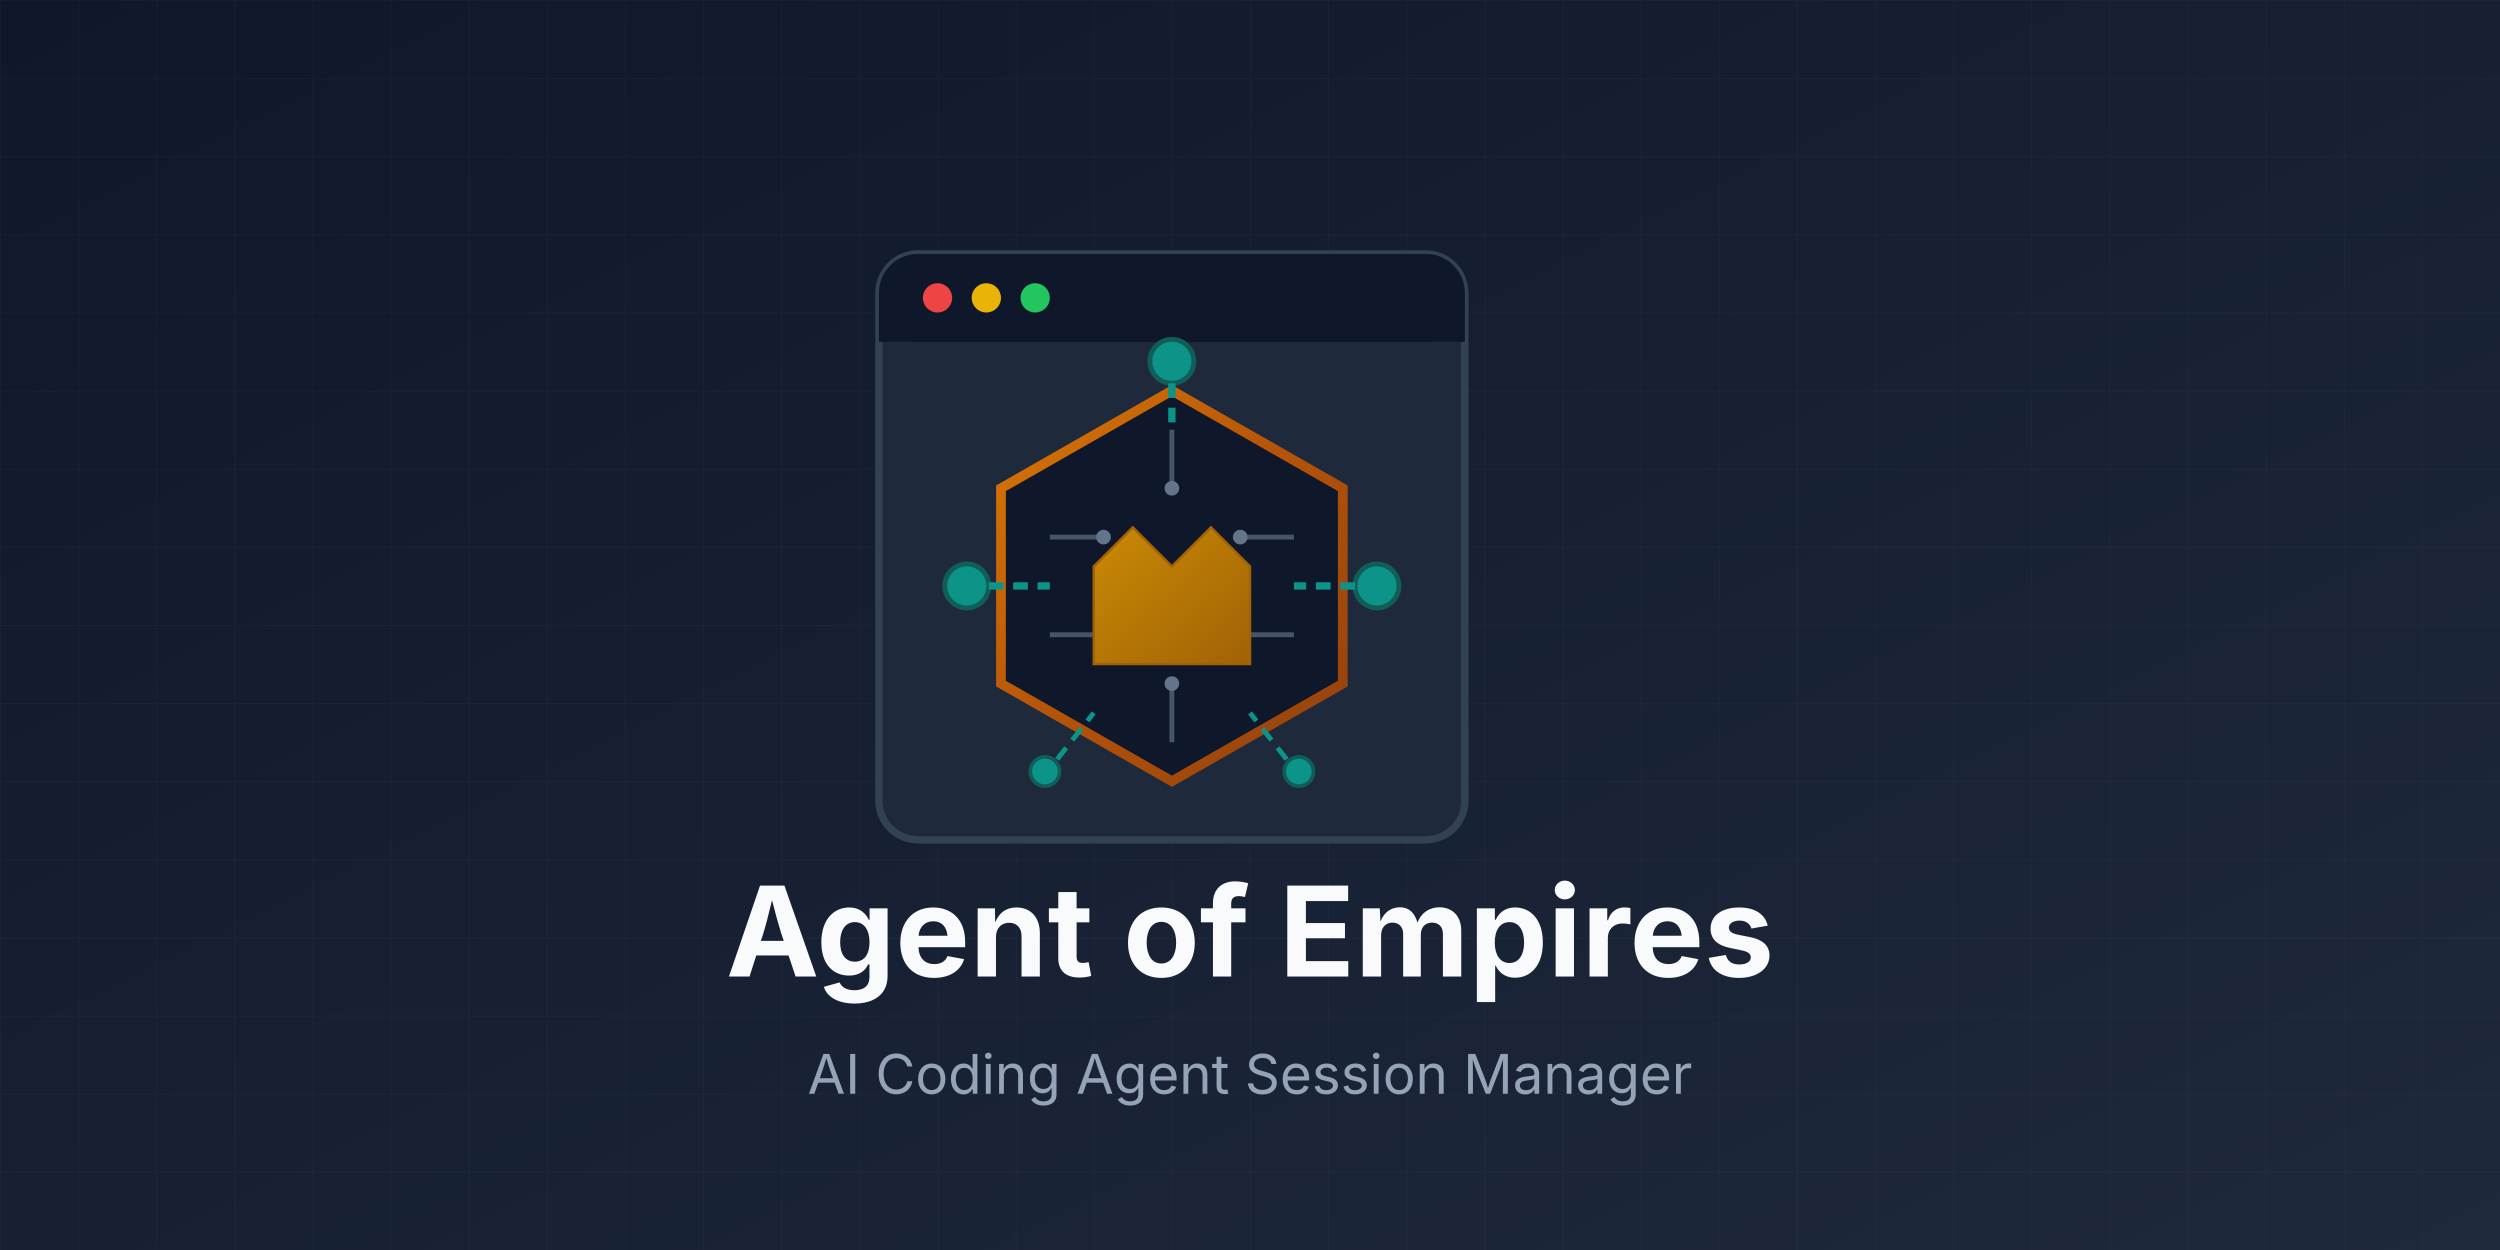
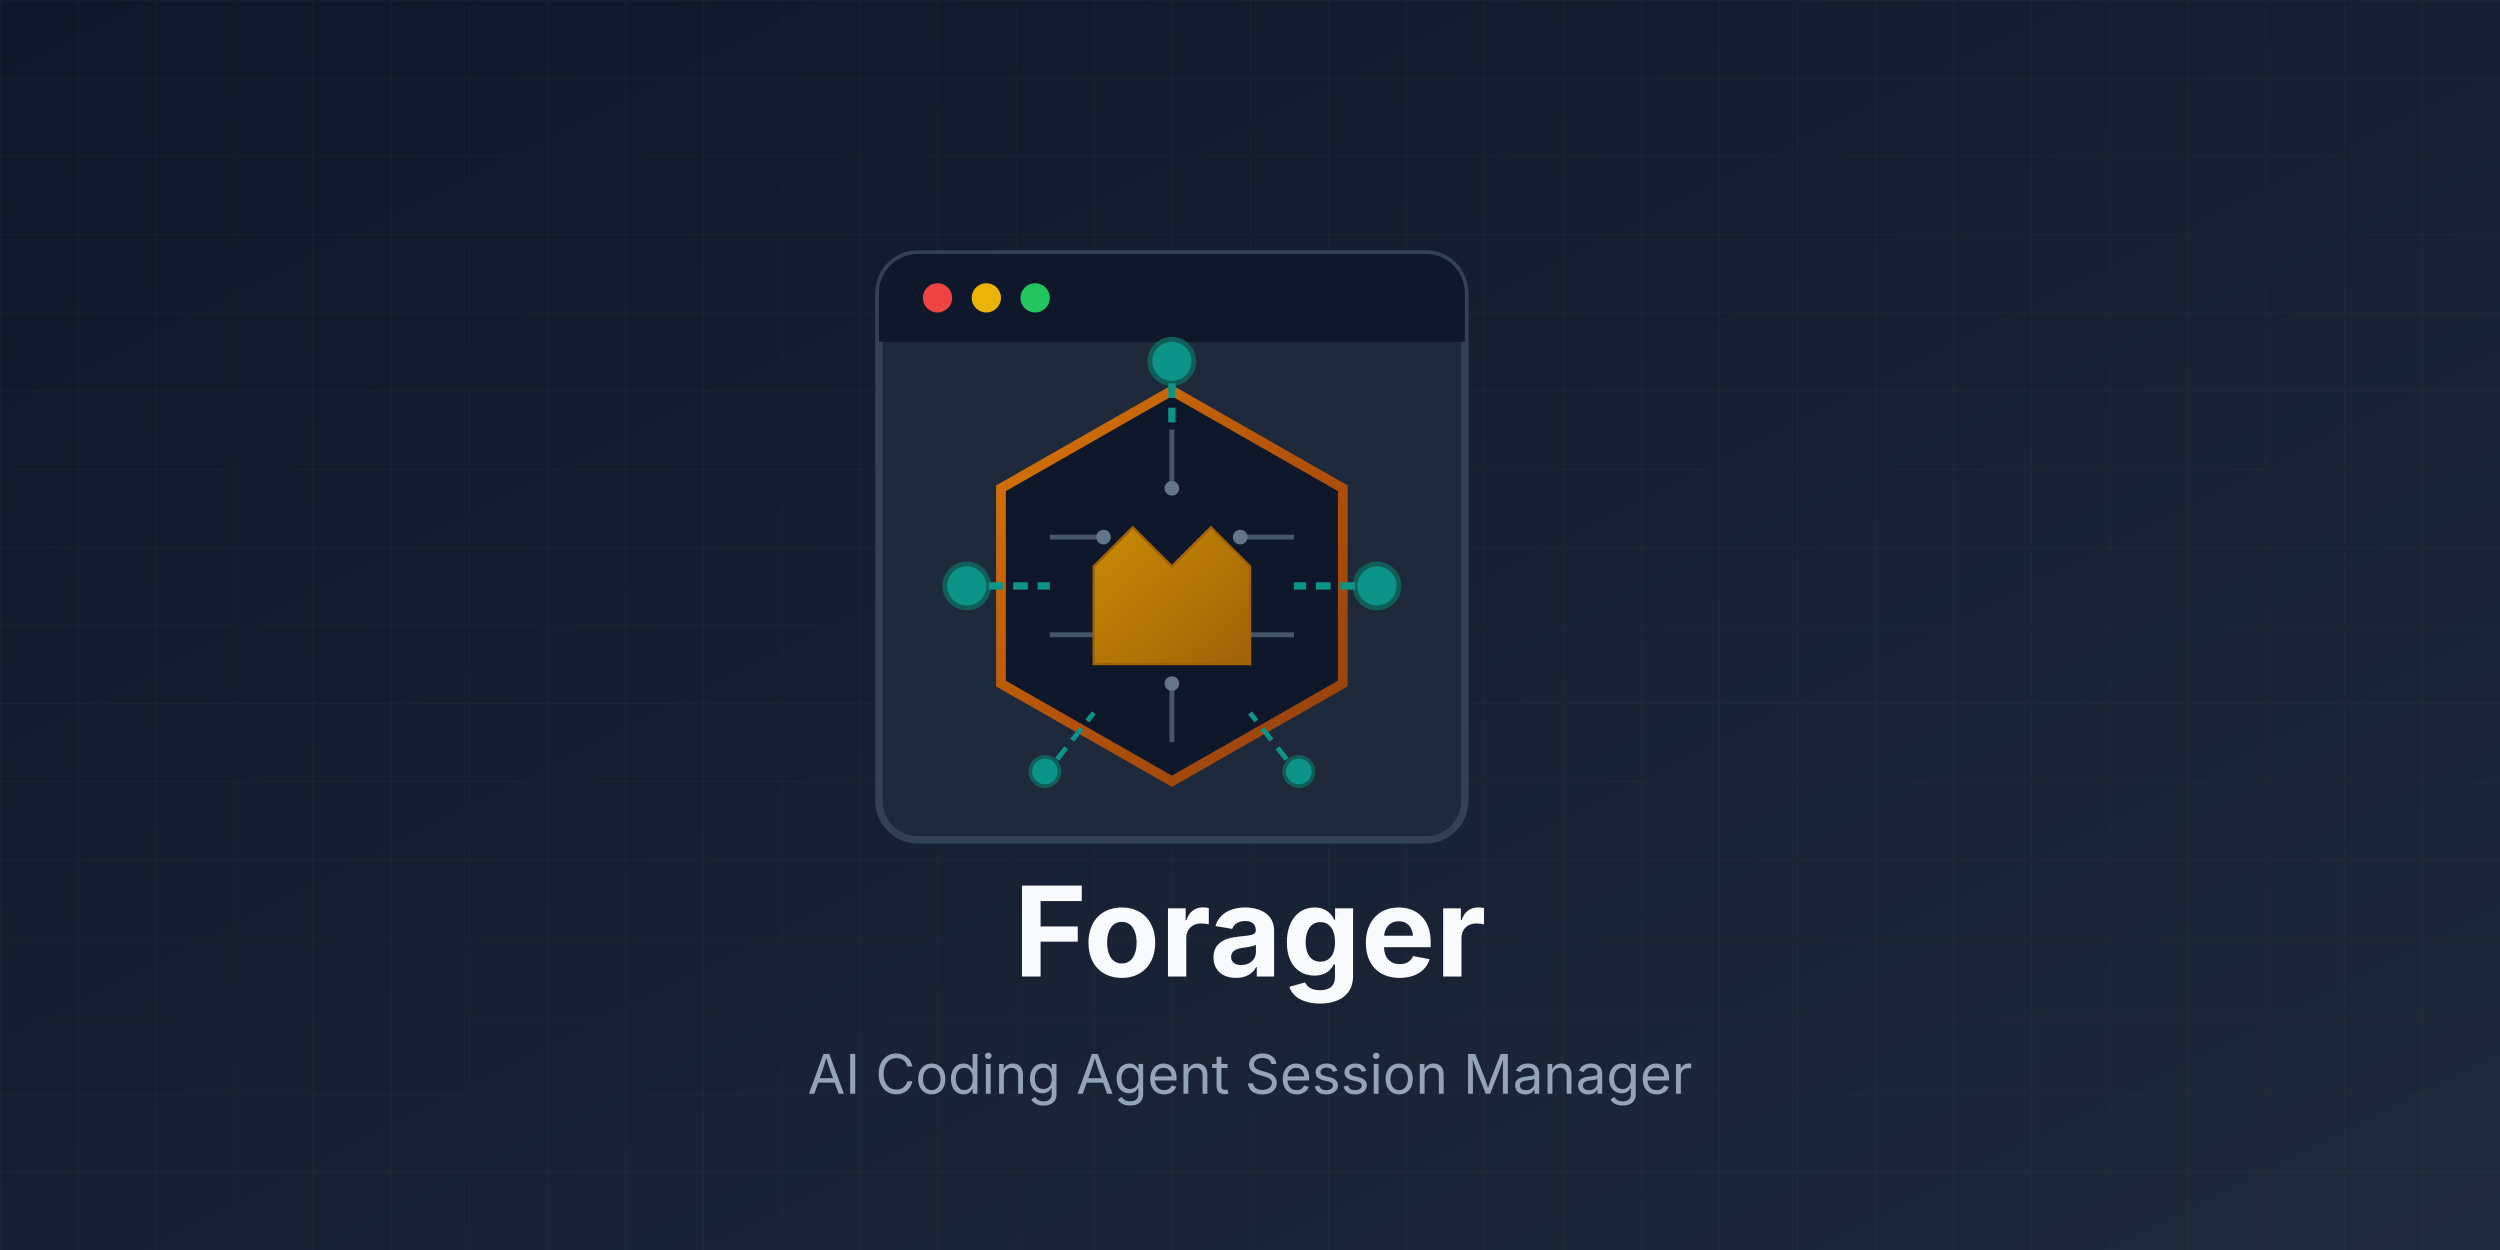
<svg xmlns="http://www.w3.org/2000/svg" viewBox="0 0 1280 640">
  <defs>
    <linearGradient id="bgGrad" x1="0%" y1="0%" x2="100%" y2="100%">
      <stop offset="0%" style="stop-color:#0f172a" />
      <stop offset="100%" style="stop-color:#1e293b" />
    </linearGradient>
    <linearGradient id="copperGrad" x1="0%" y1="0%" x2="100%" y2="100%">
      <stop offset="0%" style="stop-color:#d97706" />
      <stop offset="50%" style="stop-color:#b45309" />
      <stop offset="100%" style="stop-color:#92400e" />
    </linearGradient>
    <linearGradient id="bronzeGrad" x1="0%" y1="0%" x2="100%" y2="100%">
      <stop offset="0%" style="stop-color:#ca8a04" />
      <stop offset="100%" style="stop-color:#a16207" />
    </linearGradient>
  </defs>
  <rect width="1280" height="640" fill="url(#bgGrad)" />
  <g opacity="0.05">
    <pattern id="grid" width="40" height="40" patternUnits="userSpaceOnUse">
      <path d="M 40 0 L 0 0 0 40" fill="none" stroke="#fff" stroke-width="0.5" />
    </pattern>
    <rect width="1280" height="640" fill="url(#grid)" />
  </g>
  <g transform="translate(440, 120) scale(2.5)">
    <rect x="4" y="4" width="120" height="120" rx="8" fill="#1e293b" stroke="#334155" stroke-width="1.5" />
    <rect x="4" y="4" width="120" height="18" rx="8" fill="#0f172a" />
    <rect x="4" y="14" width="120" height="8" fill="#0f172a" />
    <circle cx="16" cy="13" r="3" fill="#ef4444" />
    <circle cx="26" cy="13" r="3" fill="#eab308" />
    <circle cx="36" cy="13" r="3" fill="#22c55e" />
    <g transform="translate(64, 72)">
      <polygon points="0,-40 35,-20 35,20 0,40 -35,20 -35,-20" fill="#0f172a" stroke="url(#copperGrad)" stroke-width="2" />
      <path d="M0,-32 L0,-20 M-25,-10 L-14,-10 M25,-10 L14,-10 M-25,10 L-14,10 M25,10 L14,10 M0,20 L0,32" stroke="#475569" stroke-width="1" />
      <circle cx="0" cy="-20" r="1.5" fill="#64748b" />
      <circle cx="-14" cy="-10" r="1.5" fill="#64748b" />
      <circle cx="14" cy="-10" r="1.5" fill="#64748b" />
      <circle cx="-14" cy="10" r="1.5" fill="#64748b" />
      <circle cx="14" cy="10" r="1.5" fill="#64748b" />
      <circle cx="0" cy="20" r="1.5" fill="#64748b" />
      <path d="M-16,16 L-16,-4 L-8,-12 L0,-4 L8,-12 L16,-4 L16,16 Z" fill="url(#bronzeGrad)" stroke="#a16207" stroke-width="0.5" />
      <circle cx="0" cy="-46" r="4.5" fill="#0d9488" stroke="#115e59" stroke-width="1" />
      <path d="M0,-41.5 L0,-32" stroke="#0d9488" stroke-width="1.5" stroke-dasharray="3,2" />
      <circle cx="42" cy="0" r="4.5" fill="#0d9488" stroke="#115e59" stroke-width="1" />
      <path d="M37.5,0 L25,0" stroke="#0d9488" stroke-width="1.5" stroke-dasharray="3,2" />
      <circle cx="-42" cy="0" r="4.5" fill="#0d9488" stroke="#115e59" stroke-width="1" />
      <path d="M-37.5,0 L-25,0" stroke="#0d9488" stroke-width="1.5" stroke-dasharray="3,2" />
      <circle cx="26" cy="38" r="3" fill="#0d9488" stroke="#115e59" stroke-width="0.75" />
      <path d="M23.5,35.5 L16,26" stroke="#0d9488" stroke-width="1" stroke-dasharray="3,2" />
      <circle cx="-26" cy="38" r="3" fill="#0d9488" stroke="#115e59" stroke-width="0.75" />
      <path d="M-23.5,35.5 L-16,26" stroke="#0d9488" stroke-width="1" stroke-dasharray="3,2" />
    </g>
  </g>
-   <text x="640" y="500" text-anchor="middle" fill="#f8fafc" font-family="system-ui, -apple-system, sans-serif" font-size="64" font-weight="bold">Agent of Empires</text>
+   <text x="640" y="500" text-anchor="middle" fill="#f8fafc" font-family="system-ui, -apple-system, sans-serif" font-size="64" font-weight="bold">Forager</text>
  <text x="640" y="560" text-anchor="middle" fill="#94a3b8" font-family="system-ui, -apple-system, sans-serif" font-size="28">AI Coding Agent Session Manager</text>
</svg>
